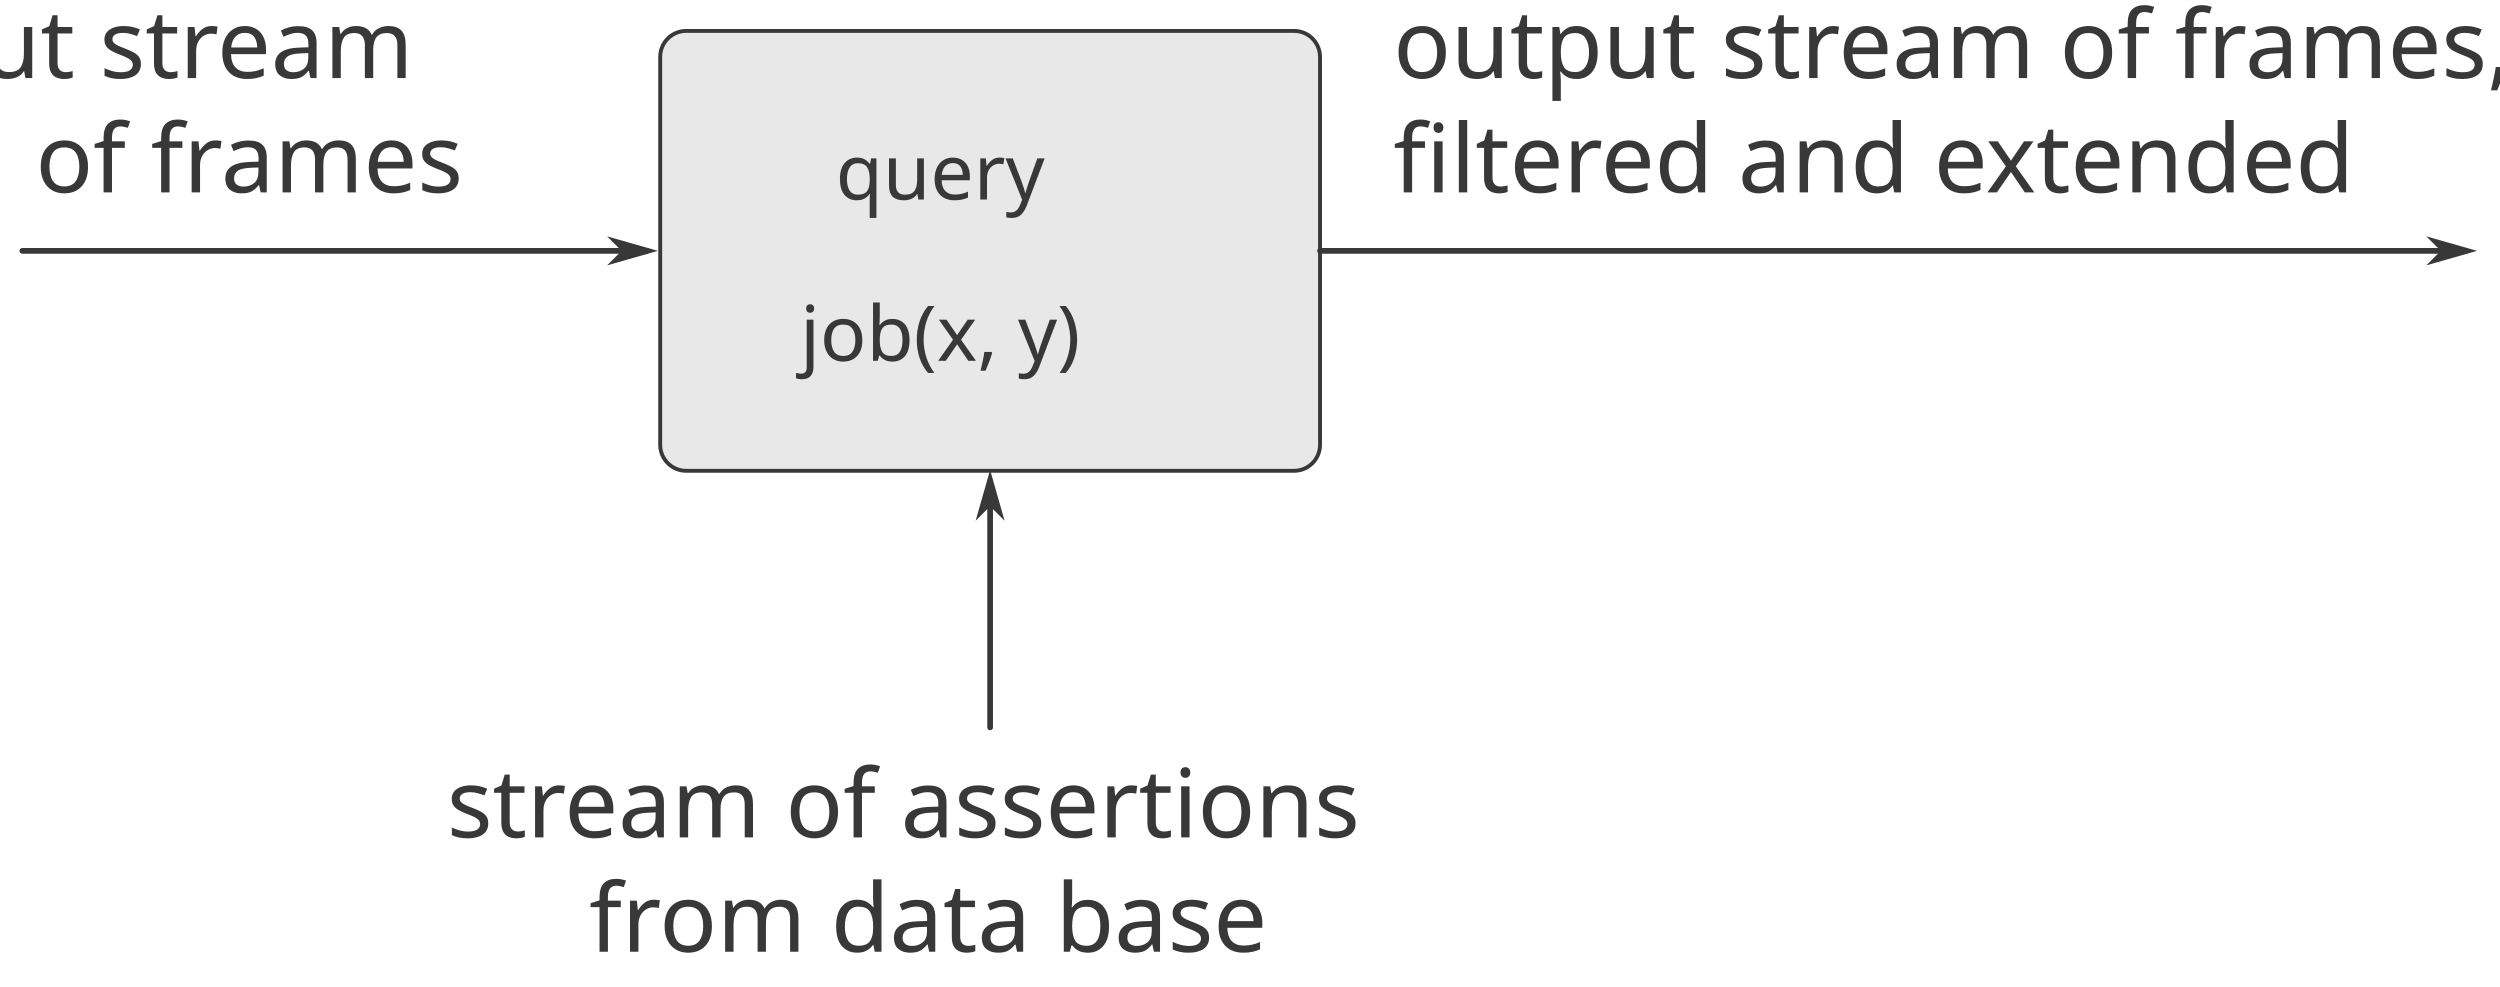
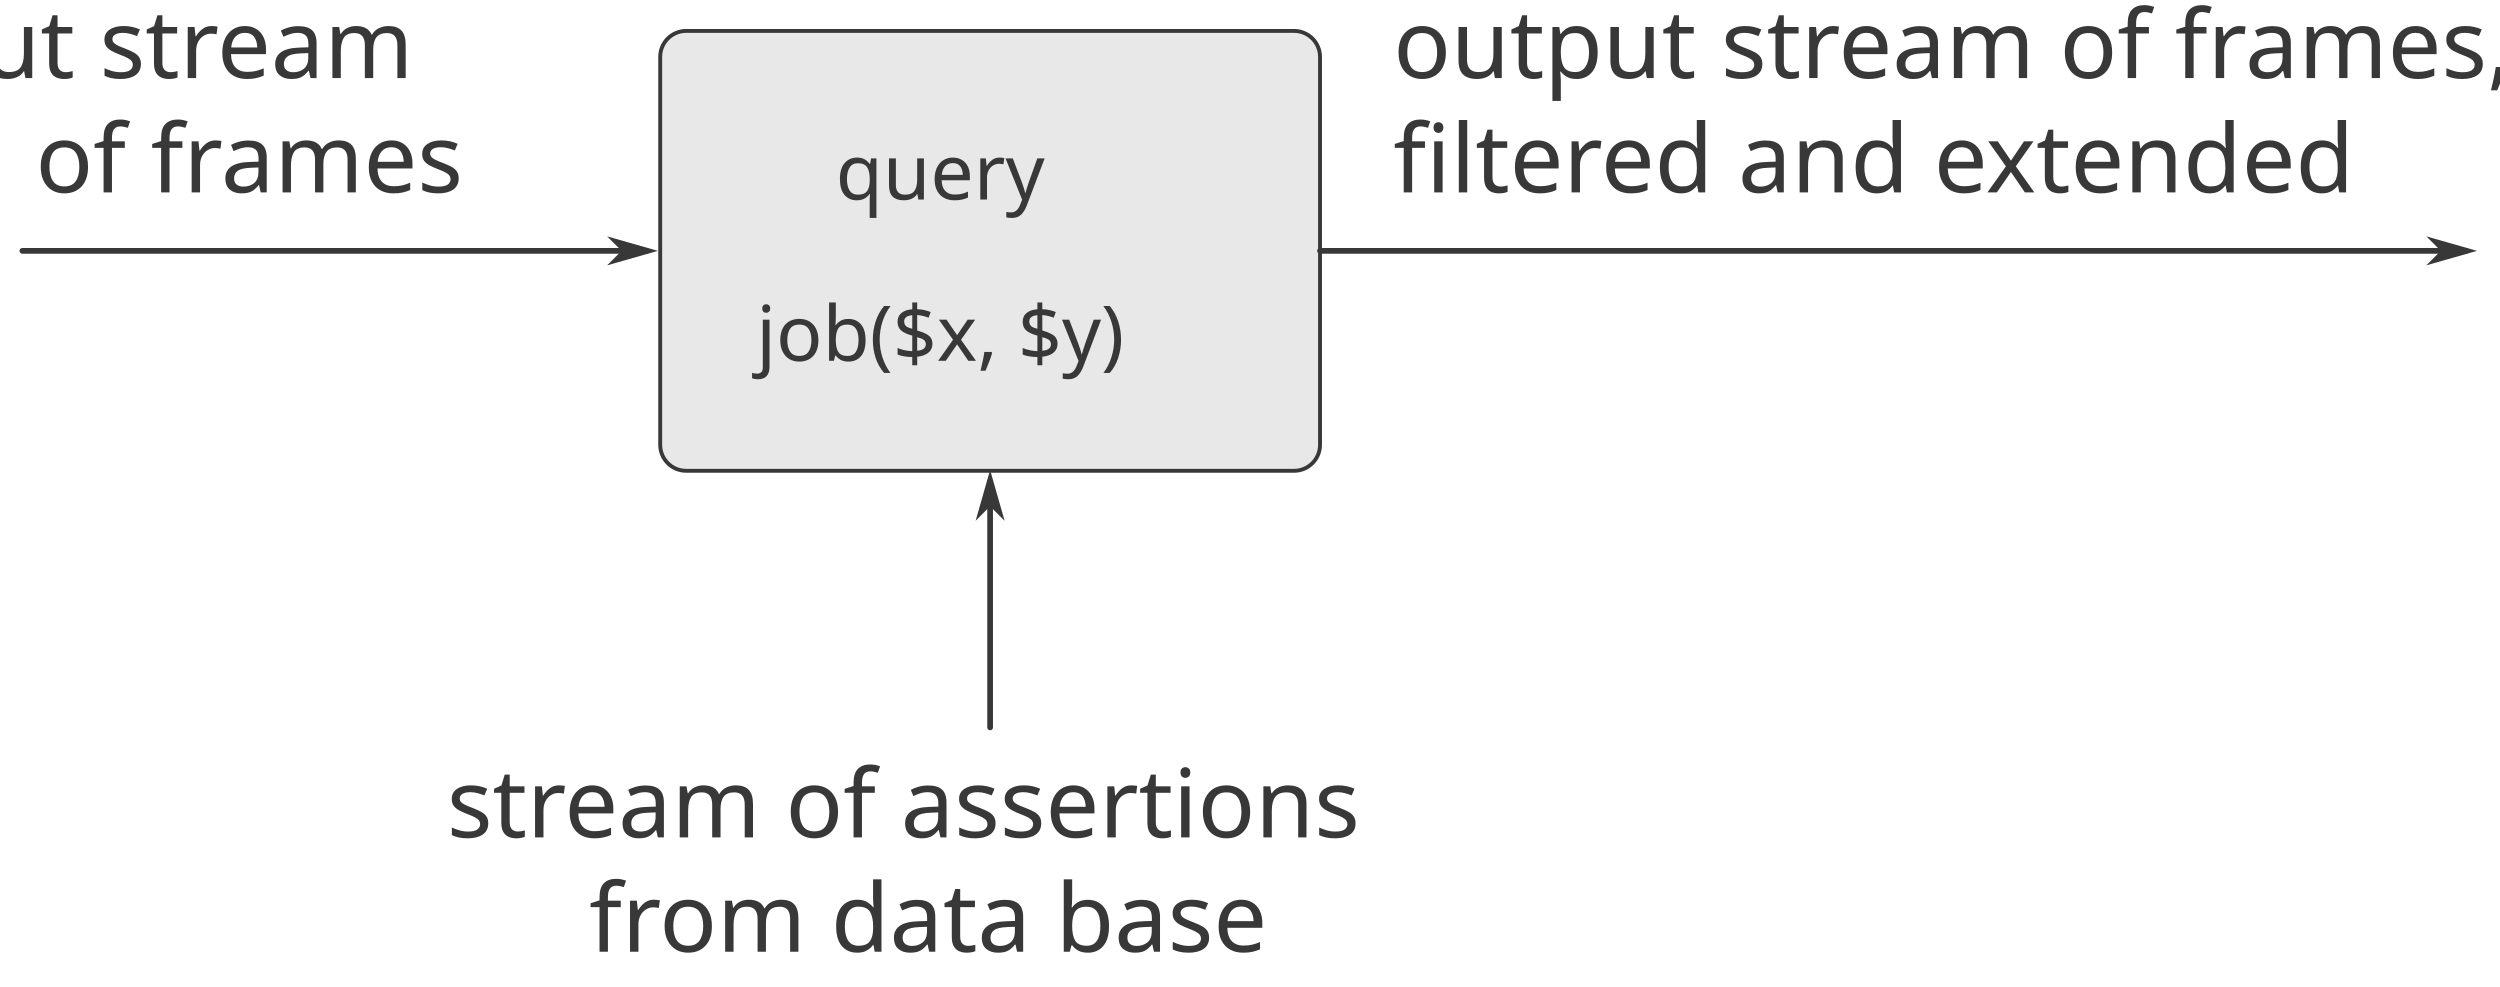
<svg xmlns="http://www.w3.org/2000/svg" preserveAspectRatio="xMinYMin meet" viewBox="0 0 651 257" id="svg4154" version="1.1">
  <defs id="defs4156">
    <marker refX="0" refY="0" orient="auto" id="Arrow1Mend" style="overflow:visible">
      <path d="M 0,0 5,-5 -12.5,0 5,5 0,0 z" transform="matrix(-0.4,0,0,-0.4,-4,0)" id="path4415" style="fill:#383838;fill-rule:evenodd;stroke:#383838;stroke-width:1pt;marker-start:none" />
    </marker>
    <marker refX="0" refY="0" orient="auto" id="Arrow1Mend-4" style="overflow:visible">
      <path d="M 0,0 5,-5 -12.5,0 5,5 0,0 z" transform="matrix(-0.4,0,0,-0.4,-4,0)" id="path4415-6" style="fill:#383838;fill-rule:evenodd;stroke:#383838;stroke-width:1pt;marker-start:none" />
    </marker>
    <marker refX="0" refY="0" orient="auto" id="Arrow1Mend-0" style="overflow:visible">
      <path d="M 0,0 5,-5 -12.5,0 5,5 0,0 z" transform="matrix(-0.4,0,0,-0.4,-4,0)" id="path4415-1" style="fill:#383838;fill-rule:evenodd;stroke:#383838;stroke-width:1pt;marker-start:none" />
    </marker>
  </defs>
  <g transform="translate(-50.52865,-69.63636)" id="layer4" style="display:inline">
    <rect width="171.818" height="114.545" rx="6.764" ry="6.764" x="222.445" y="77.687" id="rect6788-7-9" style="fill:#e8e8e8;fill-opacity:1;stroke:#383838;stroke-width:1.015;stroke-linecap:round;stroke-linejoin:round;stroke-miterlimit:4;stroke-opacity:1;stroke-dasharray:none;stroke-dashoffset:0;display:inline" />
    <path d="m 56.354,134.959 162.555,0" id="path8845-6" style="fill:none;stroke:#383838;stroke-width:1.488;stroke-linecap:round;stroke-linejoin:round;stroke-miterlimit:4;stroke-opacity:1;stroke-dasharray:none;marker-end:url(#Arrow1Mend)" />
    <path d="m 394.263,134.959 298.364,0" id="path8845-6-4" style="fill:none;stroke:#383838;stroke-width:1.488;stroke-linecap:round;stroke-linejoin:round;stroke-miterlimit:4;stroke-opacity:1;stroke-dasharray:none;marker-end:url(#Arrow1Mend)" />
    <path d="m 308.354,259.05 0,-64.091" id="path8845-6-9" style="fill:none;stroke:#383838;stroke-width:1.488;stroke-linecap:round;stroke-linejoin:round;stroke-miterlimit:4;stroke-opacity:1;stroke-dasharray:none;marker-end:url(#Arrow1Mend)" />
  </g>
  <g transform="translate(-50.52865,-69.63636)" id="layer5" style="display:inline">
-     <text x="203.354" y="89.959" id="text4754" xml:space="preserve" style="font-size:24.818px;font-style:normal;font-variant:normal;font-weight:normal;font-stretch:normal;text-align:end;line-height:120%;letter-spacing:0px;word-spacing:0px;text-anchor:end;fill:#383838;fill-opacity:1;stroke:none;font-family:Linux Biolinum O;-inkscape-font-specification:Linux Biolinum O">
+     <text x="203.354" y="89.959" id="text4754" xml:space="preserve" style="font-style:normal;font-variant:normal;font-weight:normal;font-stretch:normal;font-size:24.818px;line-height:120%;font-family:'Linux Biolinum O';-inkscape-font-specification:'Linux Biolinum O';text-align:end;letter-spacing:0px;word-spacing:0px;text-anchor:end;fill:#383838;fill-opacity:1;stroke:none">
      <tspan x="203.354" y="89.959" id="tspan4756" style="line-height:120%">input stream</tspan>
      <tspan x="203.354" y="119.741" id="tspan4758" style="line-height:120%">of frames</tspan>
    </text>
-     <text x="413.354" y="89.959" id="text4760" xml:space="preserve" style="font-size:24.818px;font-style:normal;font-variant:normal;font-weight:normal;font-stretch:normal;text-align:start;line-height:120%;letter-spacing:0px;word-spacing:0px;text-anchor:start;fill:#383838;fill-opacity:1;stroke:none;font-family:Linux Biolinum O;-inkscape-font-specification:Linux Biolinum O">
+     <text x="413.354" y="89.959" id="text4760" xml:space="preserve" style="font-style:normal;font-variant:normal;font-weight:normal;font-stretch:normal;font-size:24.818px;line-height:120%;font-family:'Linux Biolinum O';-inkscape-font-specification:'Linux Biolinum O';text-align:start;letter-spacing:0px;word-spacing:0px;text-anchor:start;fill:#383838;fill-opacity:1;stroke:none">
      <tspan x="413.354" y="89.959" id="tspan4764" style="line-height:120%">output stream of frames,</tspan>
      <tspan x="413.354" y="119.741" id="tspan4766" style="line-height:120%">filtered and extended</tspan>
    </text>
-     <text x="308.354" y="121.596" id="text4781" xml:space="preserve" style="font-size:20px;font-style:normal;font-variant:normal;font-weight:normal;font-stretch:normal;text-align:center;line-height:125%;letter-spacing:0px;word-spacing:0px;text-anchor:middle;fill:#383838;fill-opacity:1;stroke:none;font-family:Inconsolata LGC;-inkscape-font-specification:Inconsolata LGC">
+     <text x="308.354" y="121.596" id="text4781" xml:space="preserve" style="font-style:normal;font-variant:normal;font-weight:normal;font-stretch:normal;font-size:20px;line-height:125%;font-family:'Inconsolata LGC';-inkscape-font-specification:'Inconsolata LGC';text-align:center;letter-spacing:0px;word-spacing:0px;text-anchor:middle;fill:#383838;fill-opacity:1;stroke:none">
      <tspan x="308.354" y="121.596" id="tspan4783">query</tspan>
    </text>
    <text x="308.354" y="163.596" id="text4785" xml:space="preserve" style="font-style:normal;font-variant:normal;font-weight:normal;font-stretch:normal;font-size:20px;line-height:125%;font-family:'Inconsolata LGC';-inkscape-font-specification:'Inconsolata LGC';text-align:center;letter-spacing:0px;word-spacing:0px;text-anchor:middle;fill:#383838;fill-opacity:1;stroke:none">
-       <tspan x="308.354" y="163.596" id="tspan4787">job(x, y)</tspan>
+       <tspan x="308.354" y="163.596" id="tspan4787">job($x, $y)</tspan>
    </text>
-     <text x="308.354" y="287.687" id="text4775" xml:space="preserve" style="font-size:24.818px;font-style:normal;font-variant:normal;font-weight:normal;font-stretch:normal;text-align:center;line-height:120%;letter-spacing:0px;word-spacing:0px;text-anchor:middle;fill:#383838;fill-opacity:1;stroke:none;display:inline;font-family:Linux Biolinum O;-inkscape-font-specification:Linux Biolinum O">
+     <text x="308.354" y="287.687" id="text4775" xml:space="preserve" style="font-style:normal;font-variant:normal;font-weight:normal;font-stretch:normal;font-size:24.818px;line-height:120%;font-family:'Linux Biolinum O';-inkscape-font-specification:'Linux Biolinum O';text-align:center;letter-spacing:0px;word-spacing:0px;text-anchor:middle;display:inline;fill:#383838;fill-opacity:1;stroke:none">
      <tspan x="308.354" y="287.687" id="tspan4777" style="line-height:120%">stream of assertions</tspan>
      <tspan x="308.354" y="317.469" id="tspan4779" style="line-height:120%">from data base</tspan>
    </text>
  </g>
</svg>
